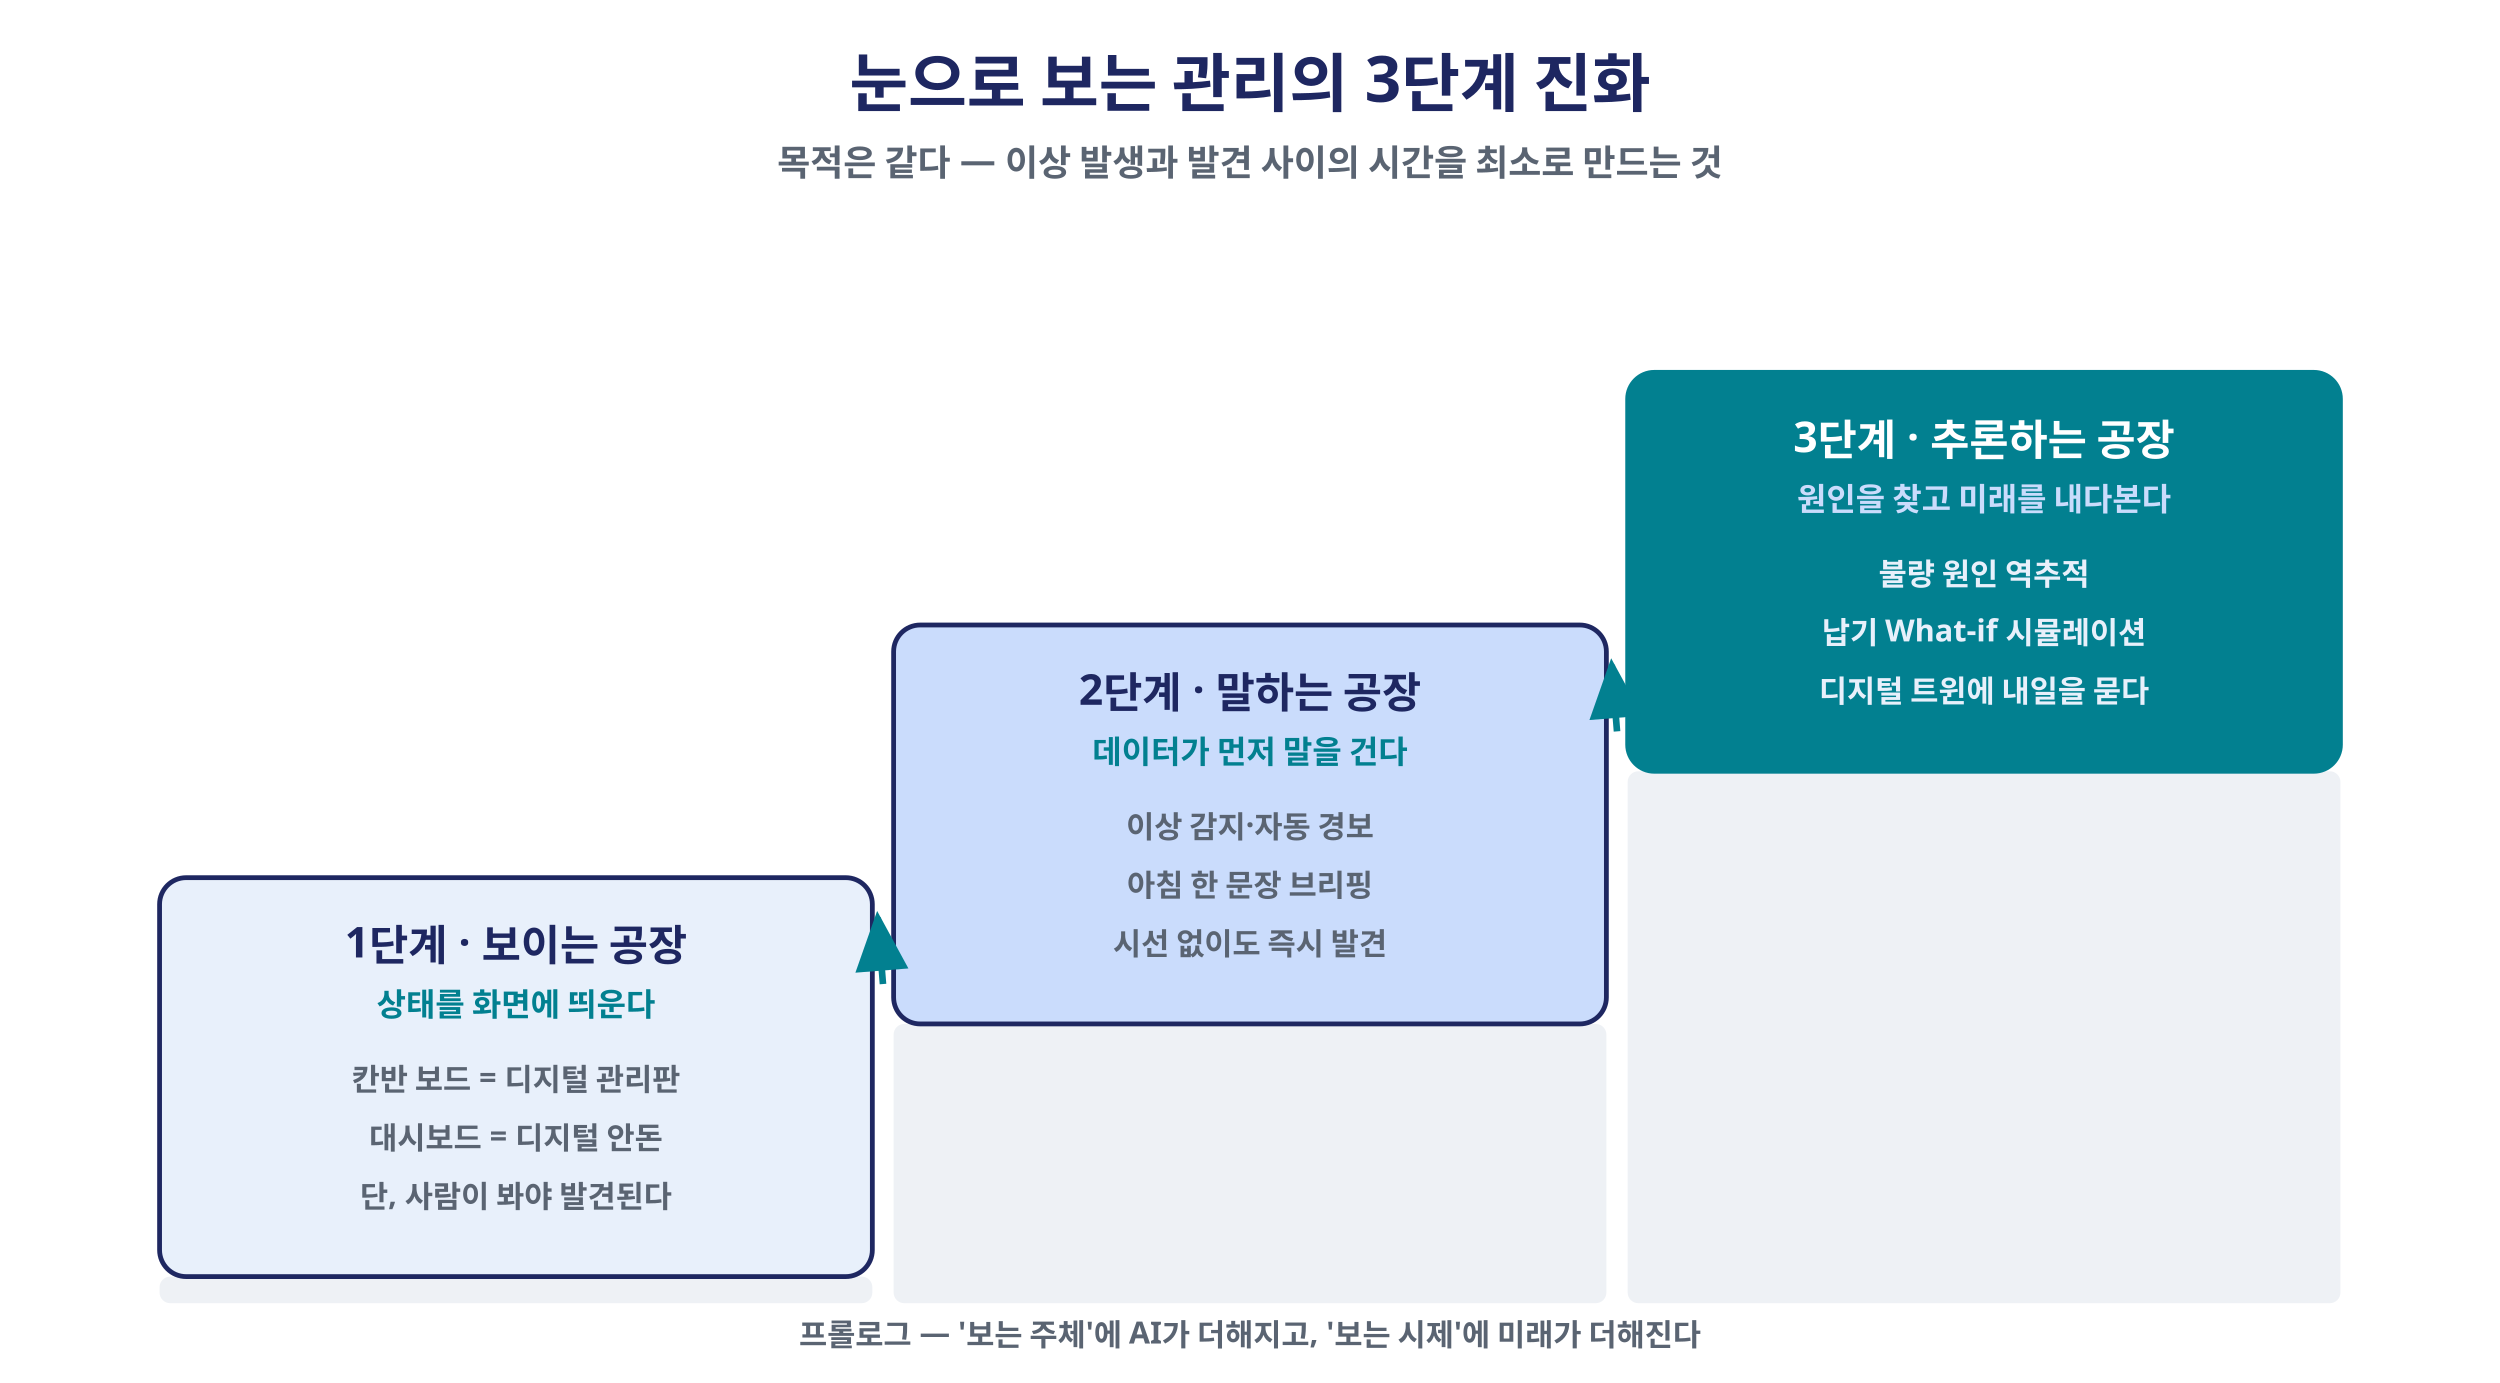
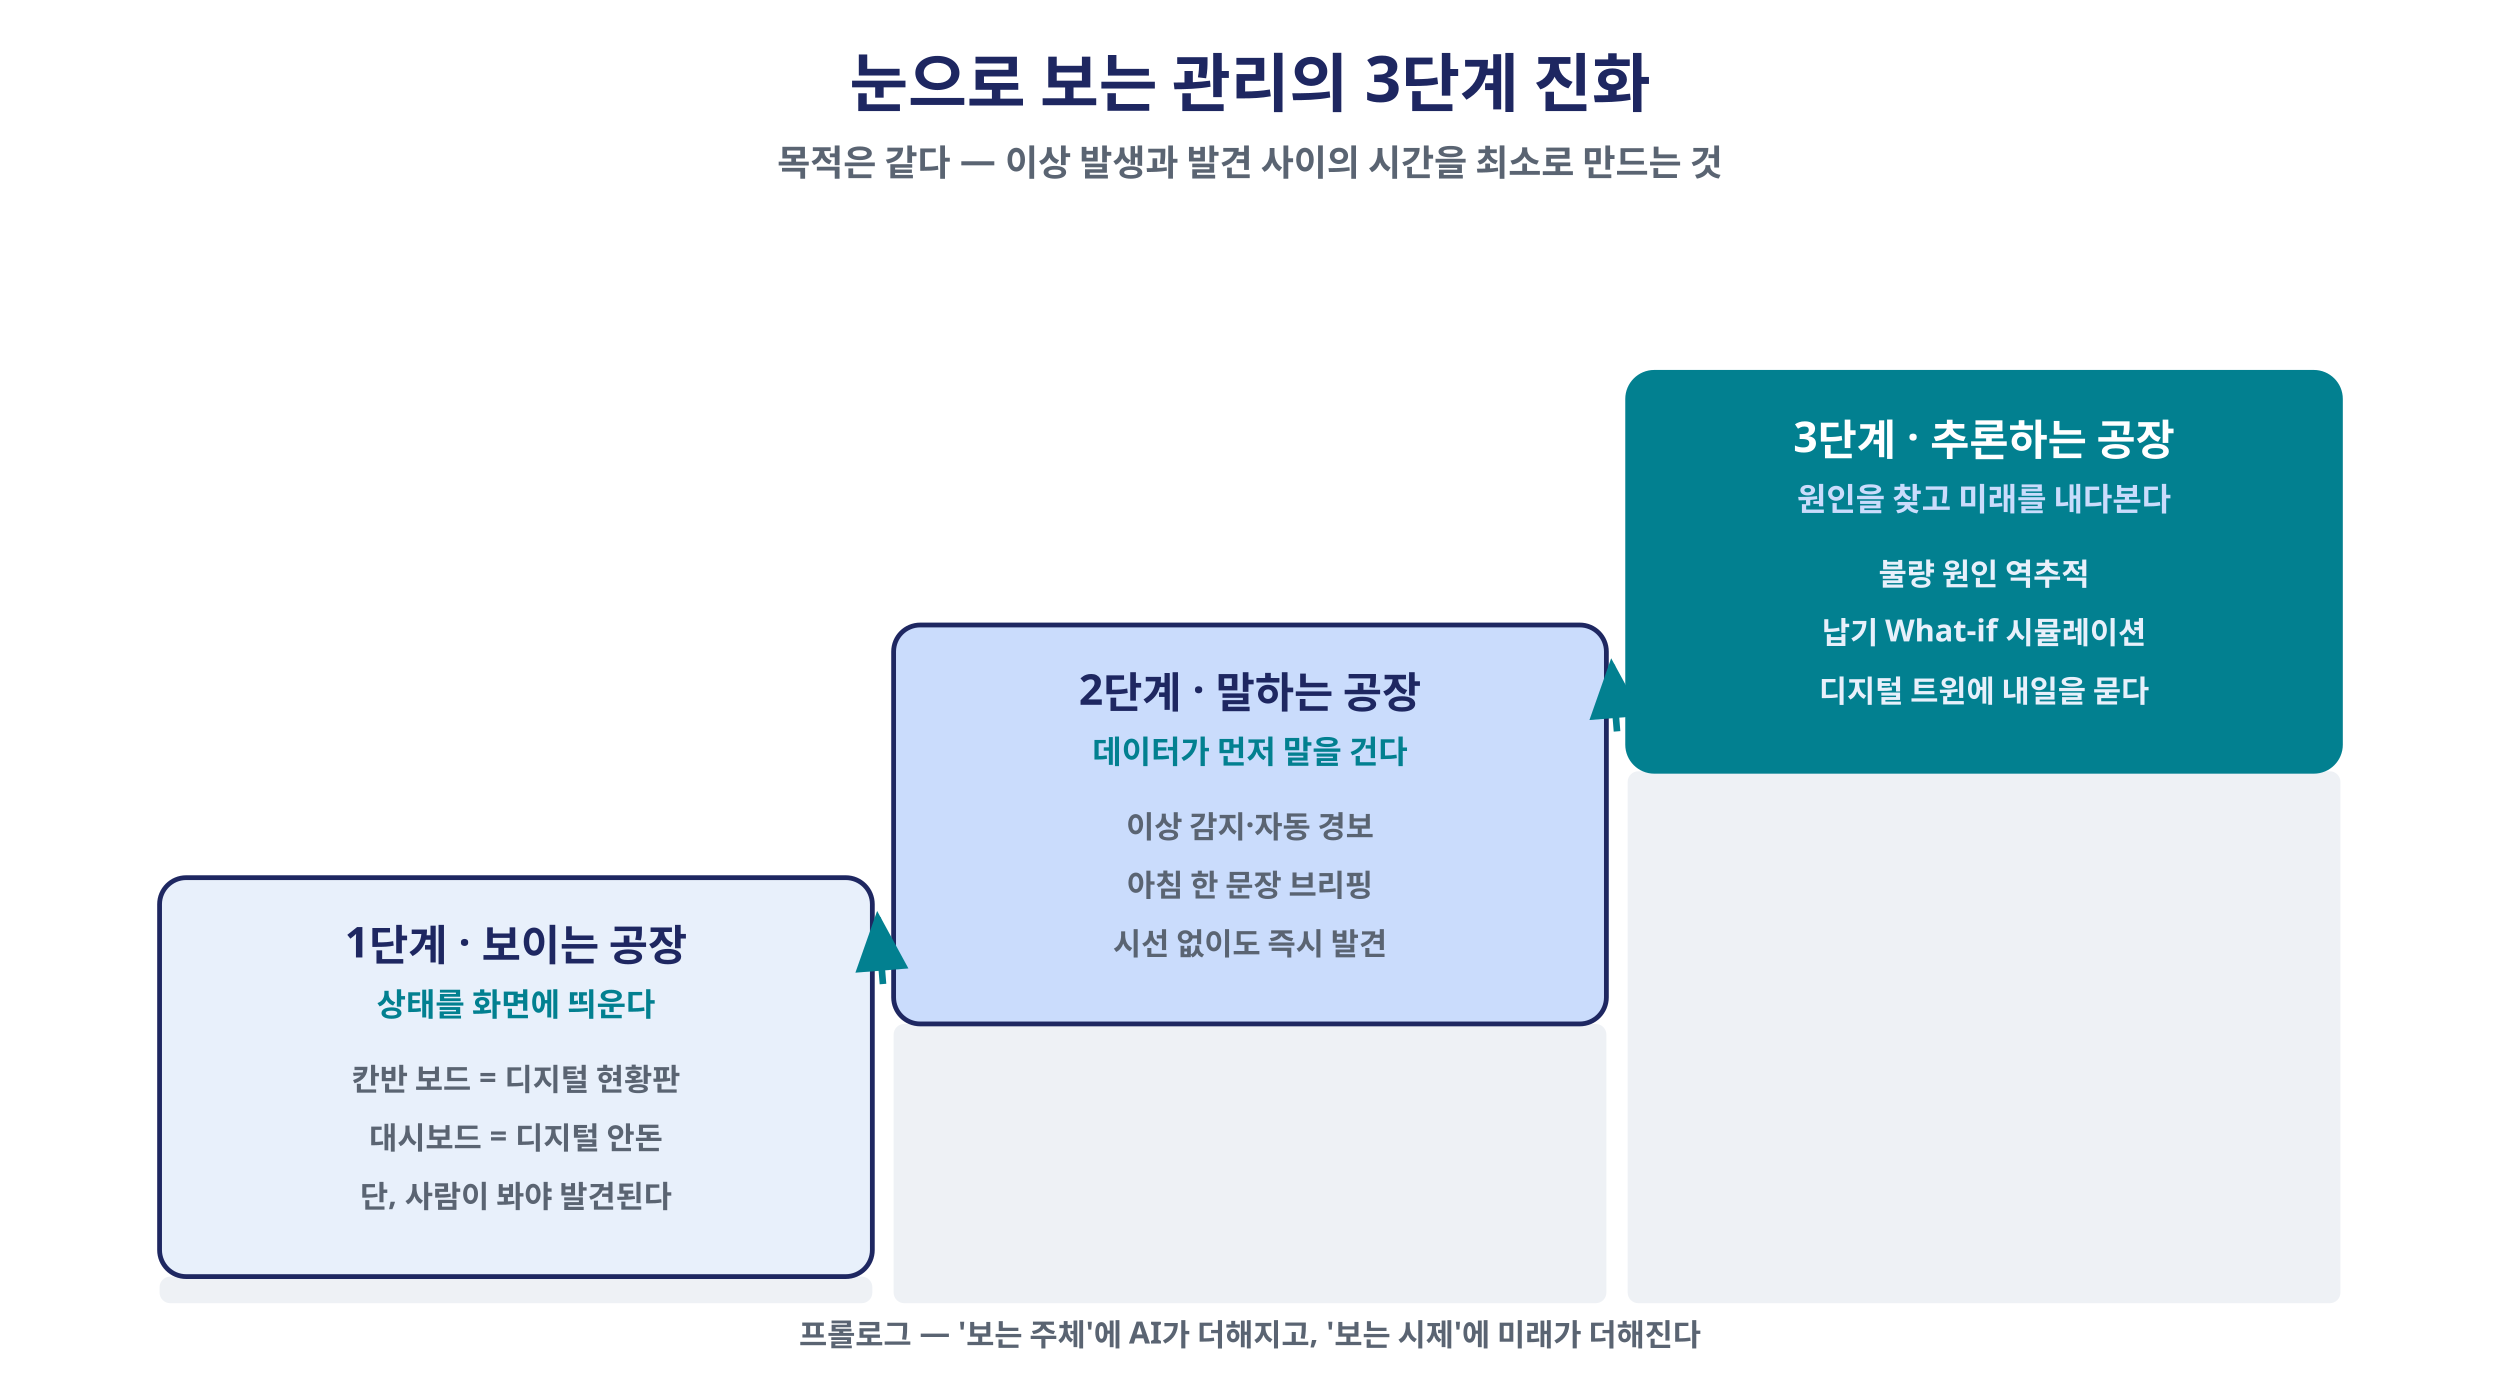
<svg xmlns="http://www.w3.org/2000/svg" width="940" height="520" viewBox="0 0 940 520">
  <rect width="940" height="520" fill="#FFFFFF" />
  <defs>
    <marker id="ah" markerWidth="10" markerHeight="8" refX="8" refY="4" orient="auto">
      <path d="M0,0 L9,4 L0,8 z" fill="#1E2761" />
    </marker>
    <marker id="ahT" markerWidth="10" markerHeight="8" refX="8" refY="4" orient="auto">
      <path d="M0,0 L9,4 L0,8 z" fill="#028090" />
    </marker>
    <marker id="ahA" markerWidth="10" markerHeight="8" refX="8" refY="4" orient="auto">
      <path d="M0,0 L9,4 L0,8 z" fill="#B85042" />
    </marker>
    <marker id="ahG" markerWidth="10" markerHeight="8" refX="8" refY="4" orient="auto">
      <path d="M0,0 L9,4 L0,8 z" fill="#5A6472" />
    </marker>
  </defs>
  <text x="470.0" y="40" font-family="NanumGothic" font-size="24" font-weight="bold" fill="#1E2761" text-anchor="middle">눈으로 보는 관리의 3단계 진화</text>
  <text x="470.0" y="66" font-family="NanumGothic" font-size="13.5" font-weight="bold" fill="#5A6472" text-anchor="middle">목적은 같다 — 이상 발생과 발견 사이의 시간을 최소로 만드는 것</text>
  <rect x="60" y="480" width="268" height="10" rx="4" fill="#EEF1F5" stroke="#EEF1F5" stroke-width="0" />
  <rect x="60" y="330" width="268" height="150" rx="10" fill="#E8F0FB" stroke="#1E2761" stroke-width="1.8" />
  <text x="194.0" y="360" font-family="NanumGothic" font-size="16" font-weight="bold" fill="#1E2761" text-anchor="middle">1단계 · 보이는 공장</text>
  <text x="194.0" y="382" font-family="NanumGothic" font-size="12" font-weight="bold" fill="#028090" text-anchor="middle">상태를 화면에 띄운다</text>
-   <text x="194.0" y="410" font-family="NanumGothic" font-size="11.5" font-weight="bold" fill="#5A6472" text-anchor="middle">칸반 보드 = 디지털 관리판</text>
+   <text x="194.0" y="410" font-family="NanumGothic" font-size="11.5" font-weight="bold" fill="#5A6472" text-anchor="middle">칸반 보드 = 디지털 현황판</text>
  <text x="194.0" y="432" font-family="NanumGothic" font-size="11.5" font-weight="bold" fill="#5A6472" text-anchor="middle">대시보드 = 디지털 안돈</text>
  <text x="194.0" y="454" font-family="NanumGothic" font-size="11.5" font-weight="bold" fill="#5A6472" text-anchor="middle">단, 사람이 봐야 발견된다</text>
  <rect x="336" y="385" width="268" height="105" rx="4" fill="#EEF1F5" stroke="#EEF1F5" stroke-width="0" />
  <rect x="336" y="235" width="268" height="150" rx="10" fill="#CADCFC" stroke="#1E2761" stroke-width="1.8" />
  <text x="470.0" y="265" font-family="NanumGothic" font-size="16" font-weight="bold" fill="#1E2761" text-anchor="middle">2단계 · 말하는 공장</text>
  <text x="470.0" y="287" font-family="NanumGothic" font-size="12" font-weight="bold" fill="#028090" text-anchor="middle">데이터가 먼저 말을 건다</text>
  <text x="470.0" y="315" font-family="NanumGothic" font-size="11.5" font-weight="bold" fill="#5A6472" text-anchor="middle">이상 감지·자동 경보</text>
  <text x="470.0" y="337" font-family="NanumGothic" font-size="11.5" font-weight="bold" fill="#5A6472" text-anchor="middle">아침 한 문장 브리핑</text>
  <text x="470.0" y="359" font-family="NanumGothic" font-size="11.5" font-weight="bold" fill="#5A6472" text-anchor="middle">시선 없이도 즉시 발견</text>
  <rect x="612" y="290" width="268" height="200" rx="4" fill="#EEF1F5" stroke="#EEF1F5" stroke-width="0" />
  <rect x="612" y="140" width="268" height="150" rx="10" fill="#028090" stroke="#028090" stroke-width="1.8" />
  <text x="746.0" y="170" font-family="NanumGothic" font-size="16" font-weight="bold" fill="#FFFFFF" text-anchor="middle">3단계 · 추론하는 공장</text>
  <text x="746.0" y="192" font-family="NanumGothic" font-size="12" font-weight="bold" fill="#CADCFC" text-anchor="middle">원인을 찾고 미래를 내다본다</text>
  <text x="746.0" y="220" font-family="NanumGothic" font-size="11.5" font-weight="bold" fill="#E8F0FB" text-anchor="middle">불량 원인 역추적</text>
  <text x="746.0" y="242" font-family="NanumGothic" font-size="11.5" font-weight="bold" fill="#E8F0FB" text-anchor="middle">납기 What-if 시뮬레이션</text>
  <text x="746.0" y="264" font-family="NanumGothic" font-size="11.5" font-weight="bold" fill="#E8F0FB" text-anchor="middle">디지털 트윈에 내일을 묻다</text>
  <line x1="332" y1="370" x2="330" y2="345" stroke="#028090" stroke-width="2.5" marker-end="url(#ahT)" />
  <line x1="608" y1="275" x2="606" y2="250" stroke="#028090" stroke-width="2.5" marker-end="url(#ahT)" />
  <text x="470.0" y="506" font-family="NanumGothic" font-size="11.5" font-weight="bold" fill="#5A6472" text-anchor="middle">프롤로그 — '보는 주체'에 AI가 더해지고, '보는 시제'에 미래가 더해진다</text>
</svg>
